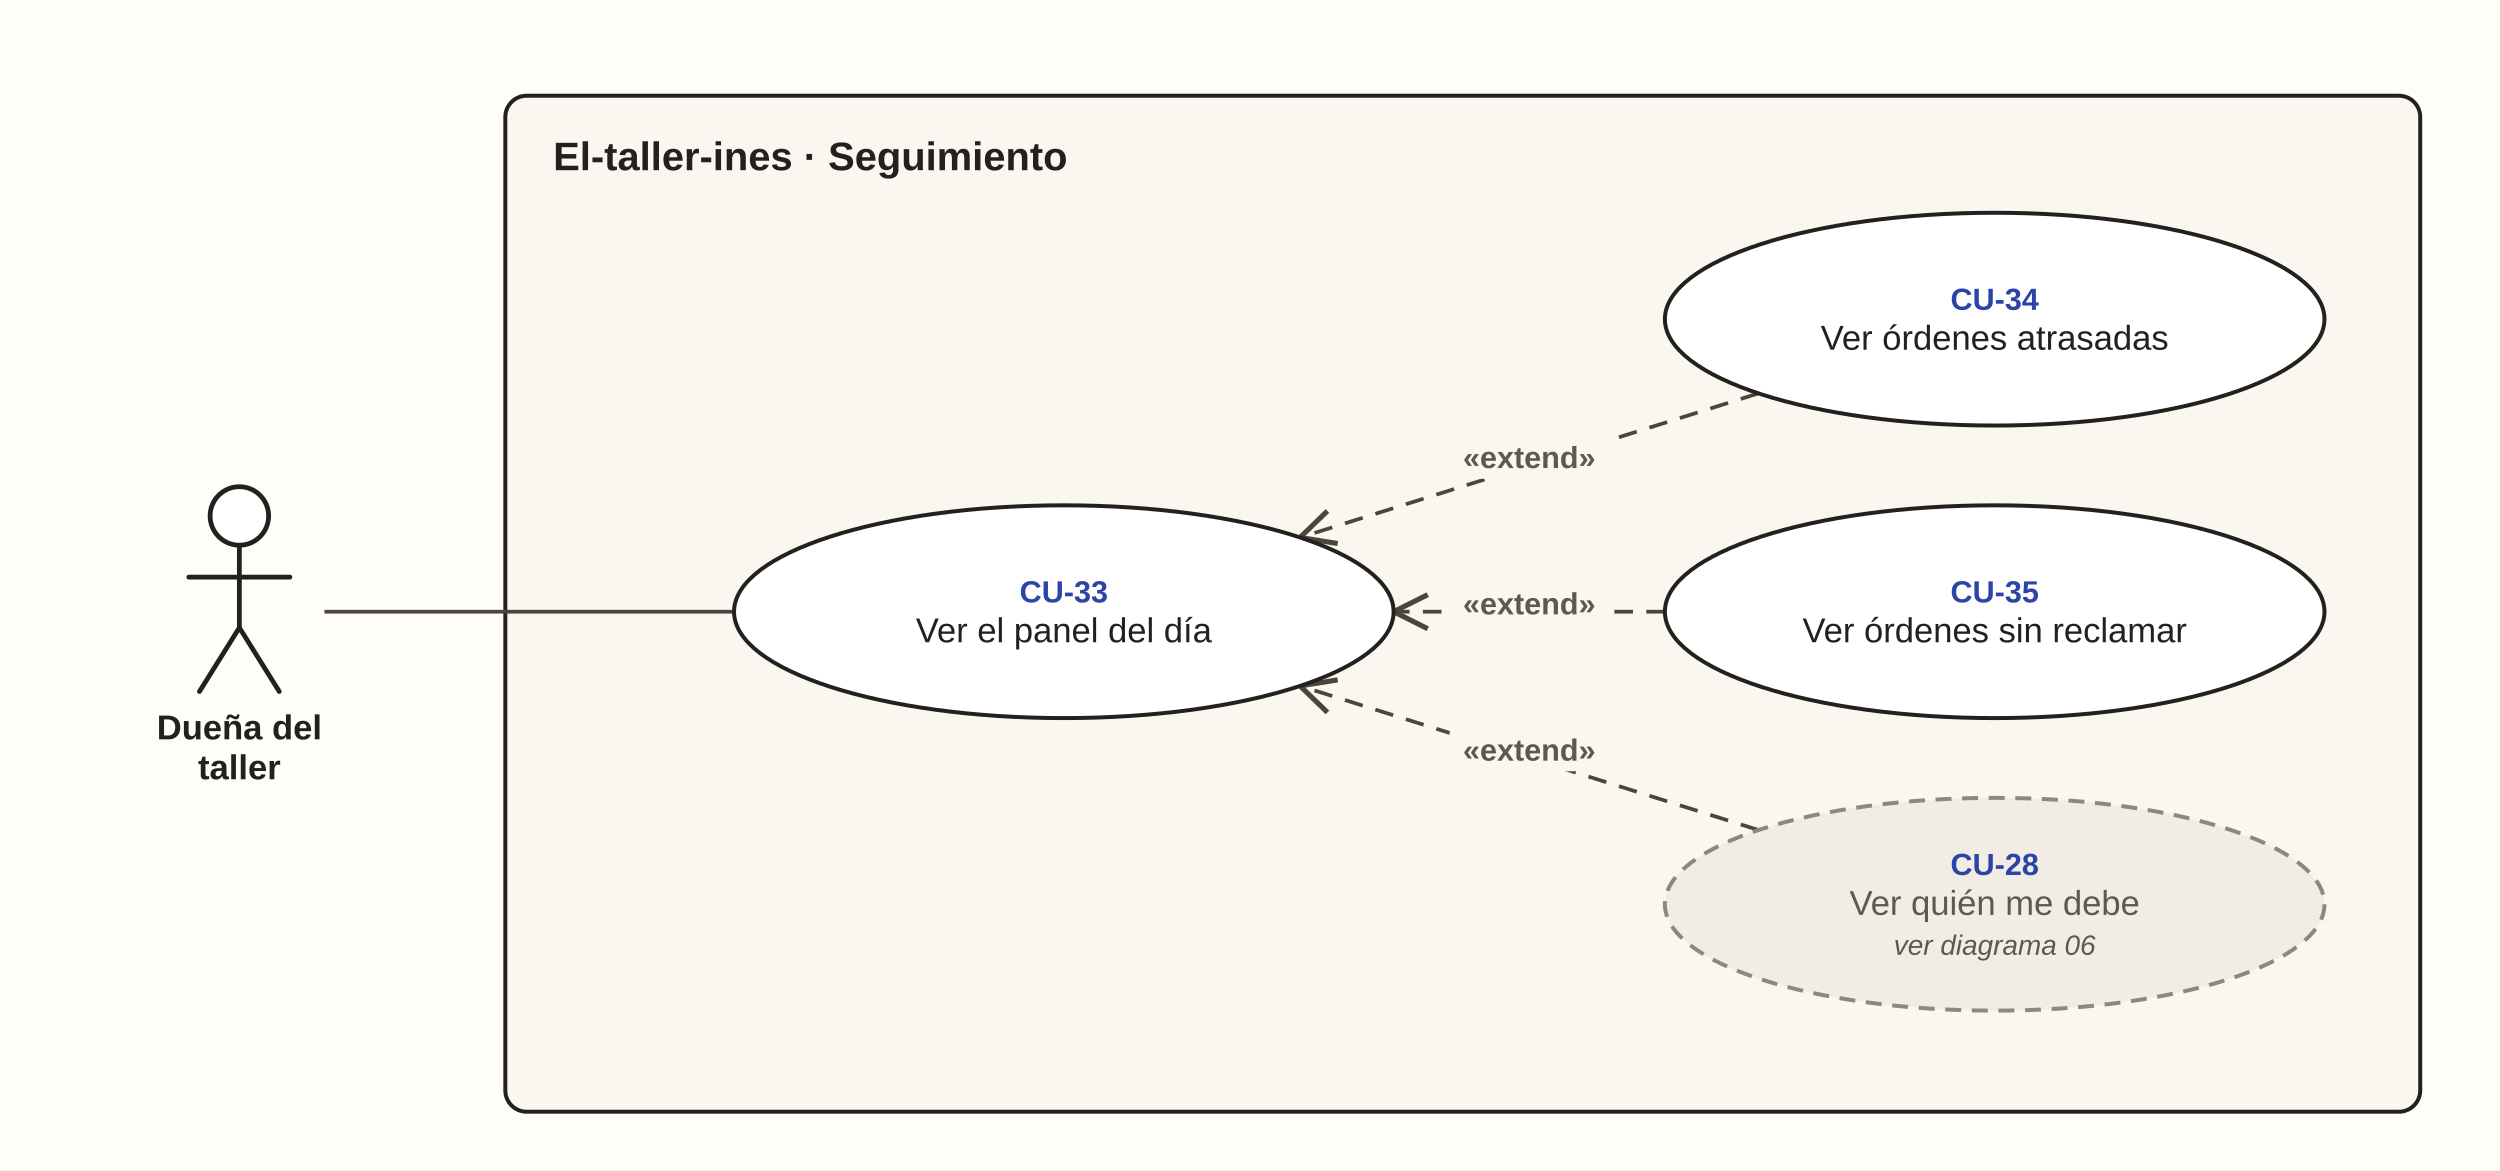
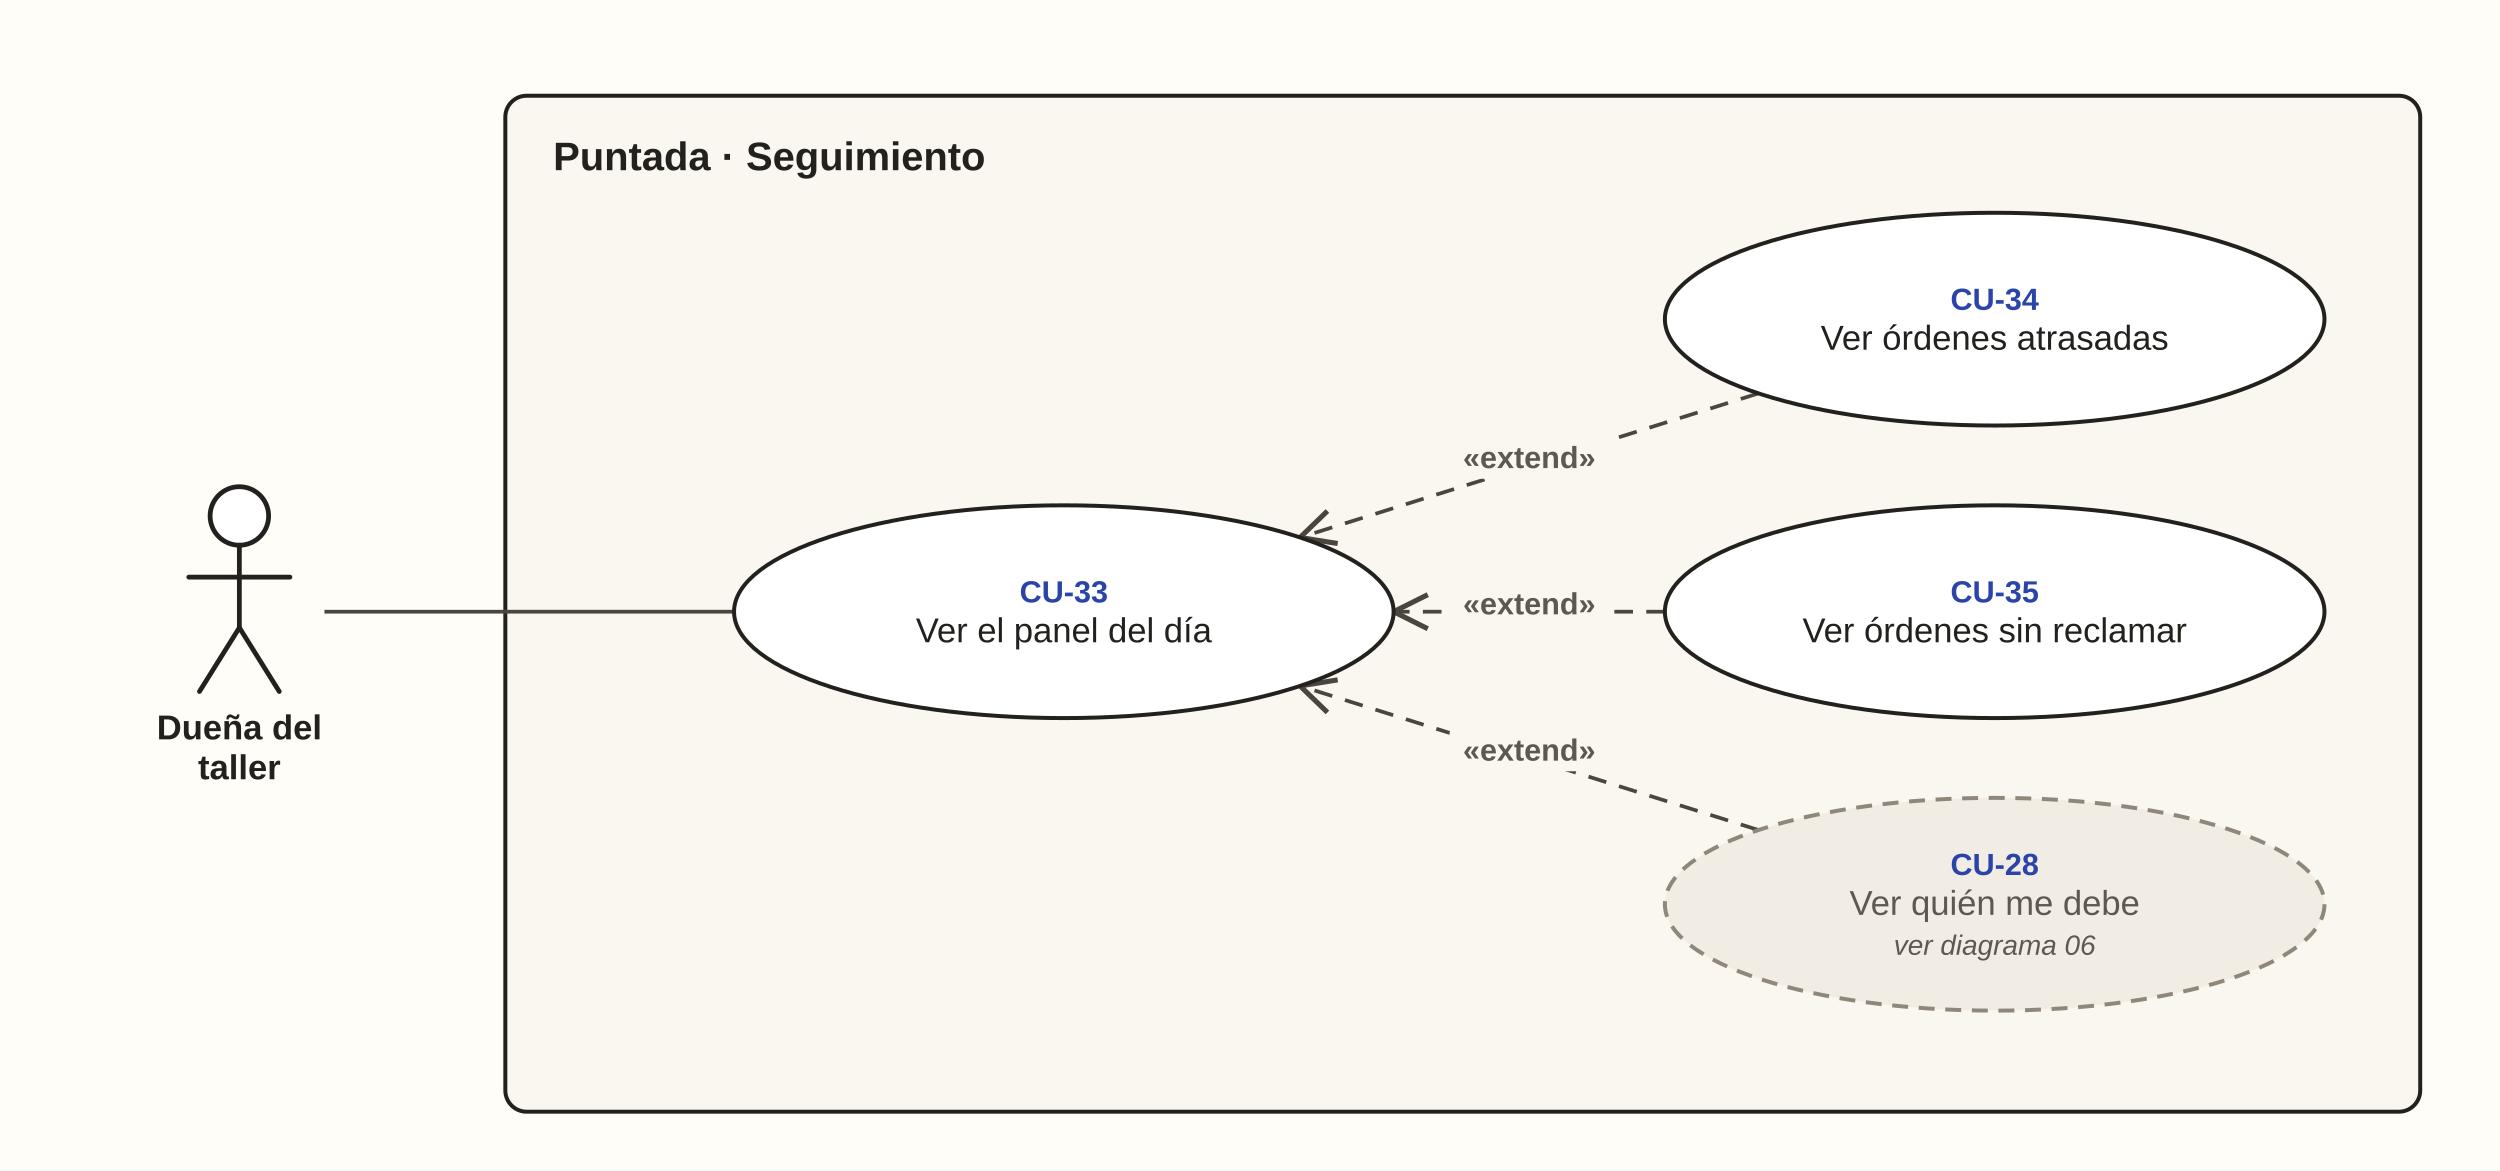
<svg xmlns="http://www.w3.org/2000/svg" viewBox="0 0 940 440" width="940" height="440" font-family="'Source Sans 3', 'Segoe UI', Arial, sans-serif" role="img" aria-label="Casos de uso · Seguimiento">
  <defs>
    <marker id="abierta-08-duena-seguimiento" viewBox="0 0 12 12" refX="11" refY="6" markerWidth="11" markerHeight="11" orient="auto">
      <path d="M1 1 L11 6 L1 11" fill="none" stroke="#4a453d" stroke-width="1.5" />
    </marker>
    <marker id="triangulo-08-duena-seguimiento" viewBox="0 0 14 14" refX="13" refY="7" markerWidth="14" markerHeight="14" orient="auto">
      <path d="M1 1 L13 7 L1 13 z" fill="#fffdf8" stroke="#4a453d" stroke-width="1.5" />
    </marker>
  </defs>
  <rect width="940" height="440" fill="#fffdf8" />
  <rect x="190" y="36" width="720" height="382" rx="8" fill="#faf7f0" stroke="#23211d" stroke-width="1.5" />
-   <text x="208.0" y="64.0" font-size="15" font-weight="700" fill="#23211d" text-anchor="start">El-taller-ines · Seguimiento</text>
+   <text x="208.0" y="64.0" font-size="15" font-weight="700" fill="#23211d" text-anchor="start">Puntada · Seguimiento</text>
  <line x1="122.0" y1="230.0" x2="276.0" y2="230.0" stroke="#4a453d" stroke-width="1.4" />
  <line x1="661.2" y1="147.9" x2="488.8" y2="202.1" stroke="#4a453d" stroke-width="1.4" stroke-dasharray="7 5" marker-end="url(#abierta-08-duena-seguimiento)" />
  <rect x="545.0" y="163.0" width="60" height="17" rx="3" fill="#faf7f0" />
  <text x="575.0" y="176.0" font-size="11.5" font-weight="600" fill="#5d5850" text-anchor="middle">«extend»</text>
  <line x1="626.0" y1="230.0" x2="524.0" y2="230.0" stroke="#4a453d" stroke-width="1.4" stroke-dasharray="7 5" marker-end="url(#abierta-08-duena-seguimiento)" />
  <rect x="545.0" y="218.0" width="60" height="17" rx="3" fill="#faf7f0" />
  <text x="575.0" y="231.0" font-size="11.5" font-weight="600" fill="#5d5850" text-anchor="middle">«extend»</text>
  <line x1="661.2" y1="312.1" x2="488.8" y2="257.9" stroke="#4a453d" stroke-width="1.4" stroke-dasharray="7 5" marker-end="url(#abierta-08-duena-seguimiento)" />
  <rect x="545.0" y="273.0" width="60" height="17" rx="3" fill="#faf7f0" />
  <text x="575.0" y="286.0" font-size="11.5" font-weight="600" fill="#5d5850" text-anchor="middle">«extend»</text>
  <circle cx="90" cy="194" r="11" fill="#ffffff" stroke="#23211d" stroke-width="1.8" />
  <line x1="90" y1="205" x2="90" y2="236" stroke="#23211d" stroke-width="1.8" fill="none" stroke-linecap="round" />
  <line x1="71" y1="217" x2="109" y2="217" stroke="#23211d" stroke-width="1.8" fill="none" stroke-linecap="round" />
  <polyline points="75,260 90,236 105,260" stroke="#23211d" stroke-width="1.8" fill="none" stroke-linecap="round" />
  <text x="90.0" y="278.0" font-size="13" font-weight="700" fill="#23211d" text-anchor="middle">Dueña del</text>
  <text x="90.0" y="293.0" font-size="13" font-weight="700" fill="#23211d" text-anchor="middle">taller</text>
  <ellipse cx="400" cy="230" rx="124" ry="40" fill="#ffffff" stroke="#23211d" stroke-width="1.5" />
  <text x="400.0" y="226.5" font-size="11.5" font-weight="700" fill="#2a44a8" text-anchor="middle">CU-33</text>
  <text x="400.0" y="241.5" font-size="13" font-weight="400" fill="#23211d" text-anchor="middle">Ver el panel del día</text>
  <ellipse cx="750" cy="120" rx="124" ry="40" fill="#ffffff" stroke="#23211d" stroke-width="1.5" />
  <text x="750.0" y="116.5" font-size="11.5" font-weight="700" fill="#2a44a8" text-anchor="middle">CU-34</text>
  <text x="750.0" y="131.5" font-size="13" font-weight="400" fill="#23211d" text-anchor="middle">Ver órdenes atrasadas</text>
  <ellipse cx="750" cy="230" rx="124" ry="40" fill="#ffffff" stroke="#23211d" stroke-width="1.5" />
  <text x="750.0" y="226.5" font-size="11.5" font-weight="700" fill="#2a44a8" text-anchor="middle">CU-35</text>
  <text x="750.0" y="241.5" font-size="13" font-weight="400" fill="#23211d" text-anchor="middle">Ver órdenes sin reclamar</text>
  <ellipse cx="750" cy="340" rx="124" ry="40" fill="#f1ede4" stroke="#8f877a" stroke-width="1.5" stroke-dasharray="6 4" />
  <text x="750.0" y="329.0" font-size="11.5" font-weight="700" fill="#2a44a8" text-anchor="middle">CU-28</text>
  <text x="750.0" y="344.0" font-size="13" font-weight="400" fill="#5d5850" text-anchor="middle">Ver quién me debe</text>
  <text x="750.0" y="359.0" font-size="10.5" font-weight="400" fill="#5d5850" text-anchor="middle" font-style="italic">ver diagrama 06</text>
</svg>
